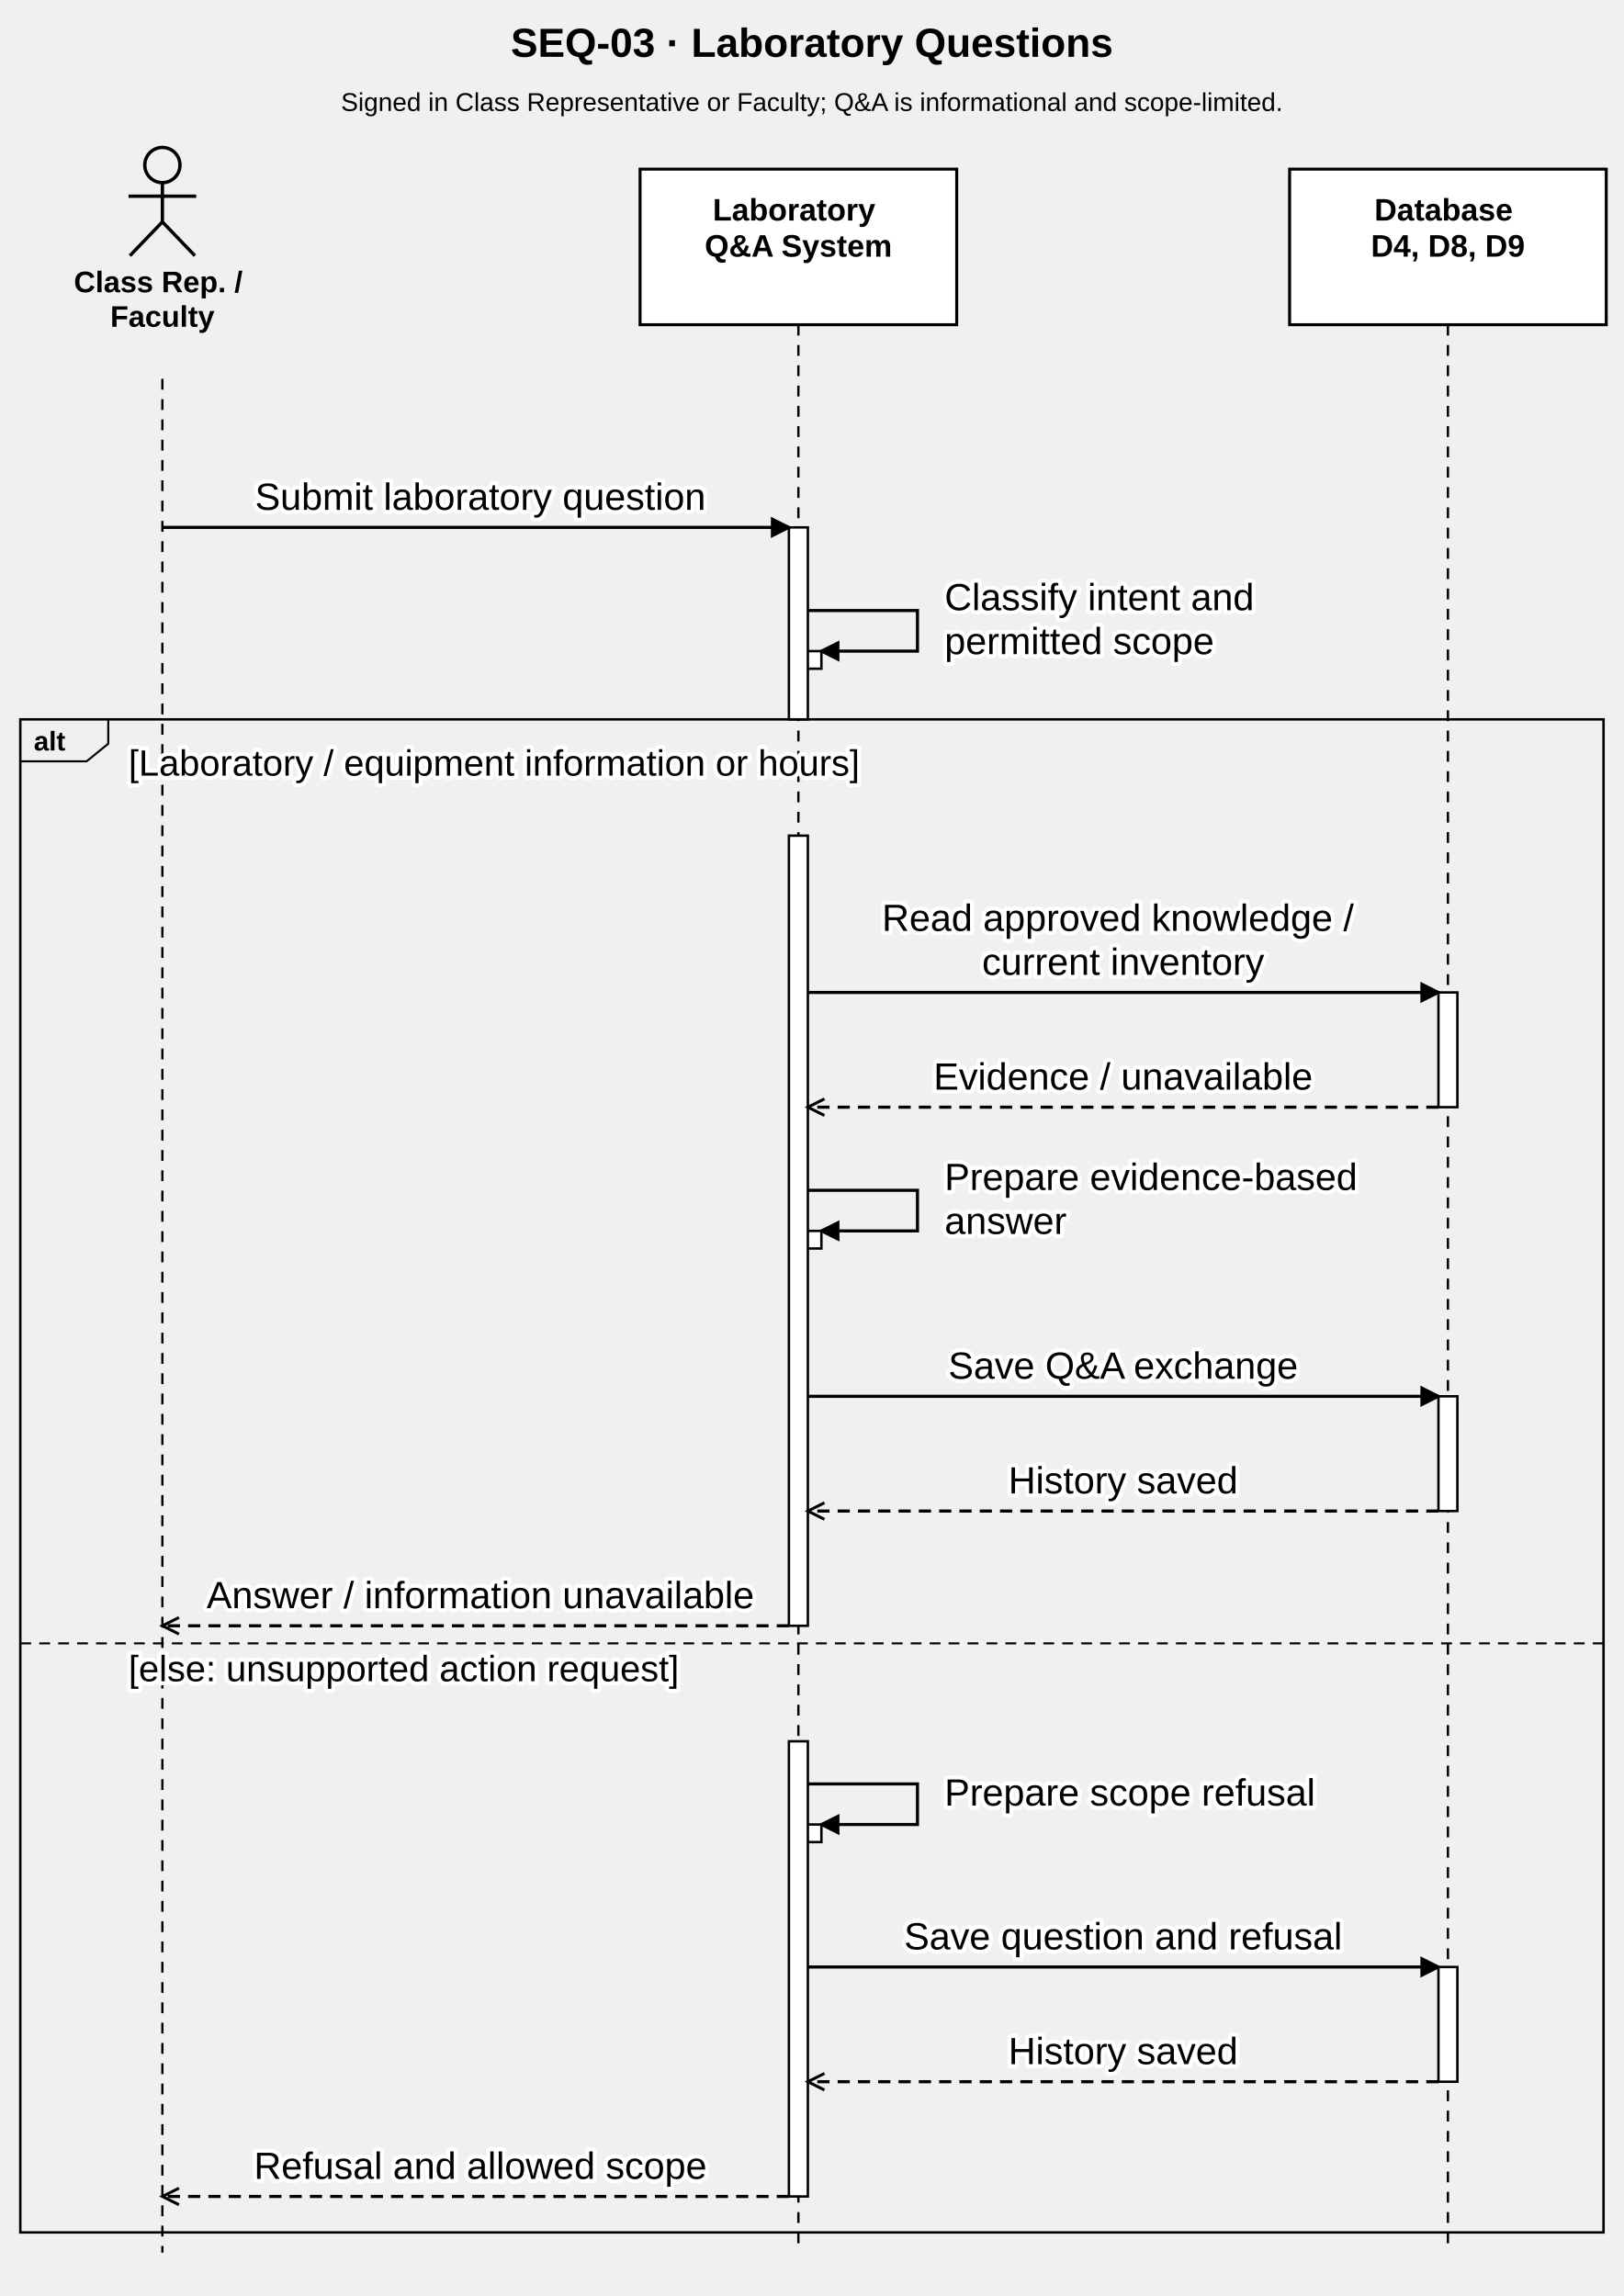
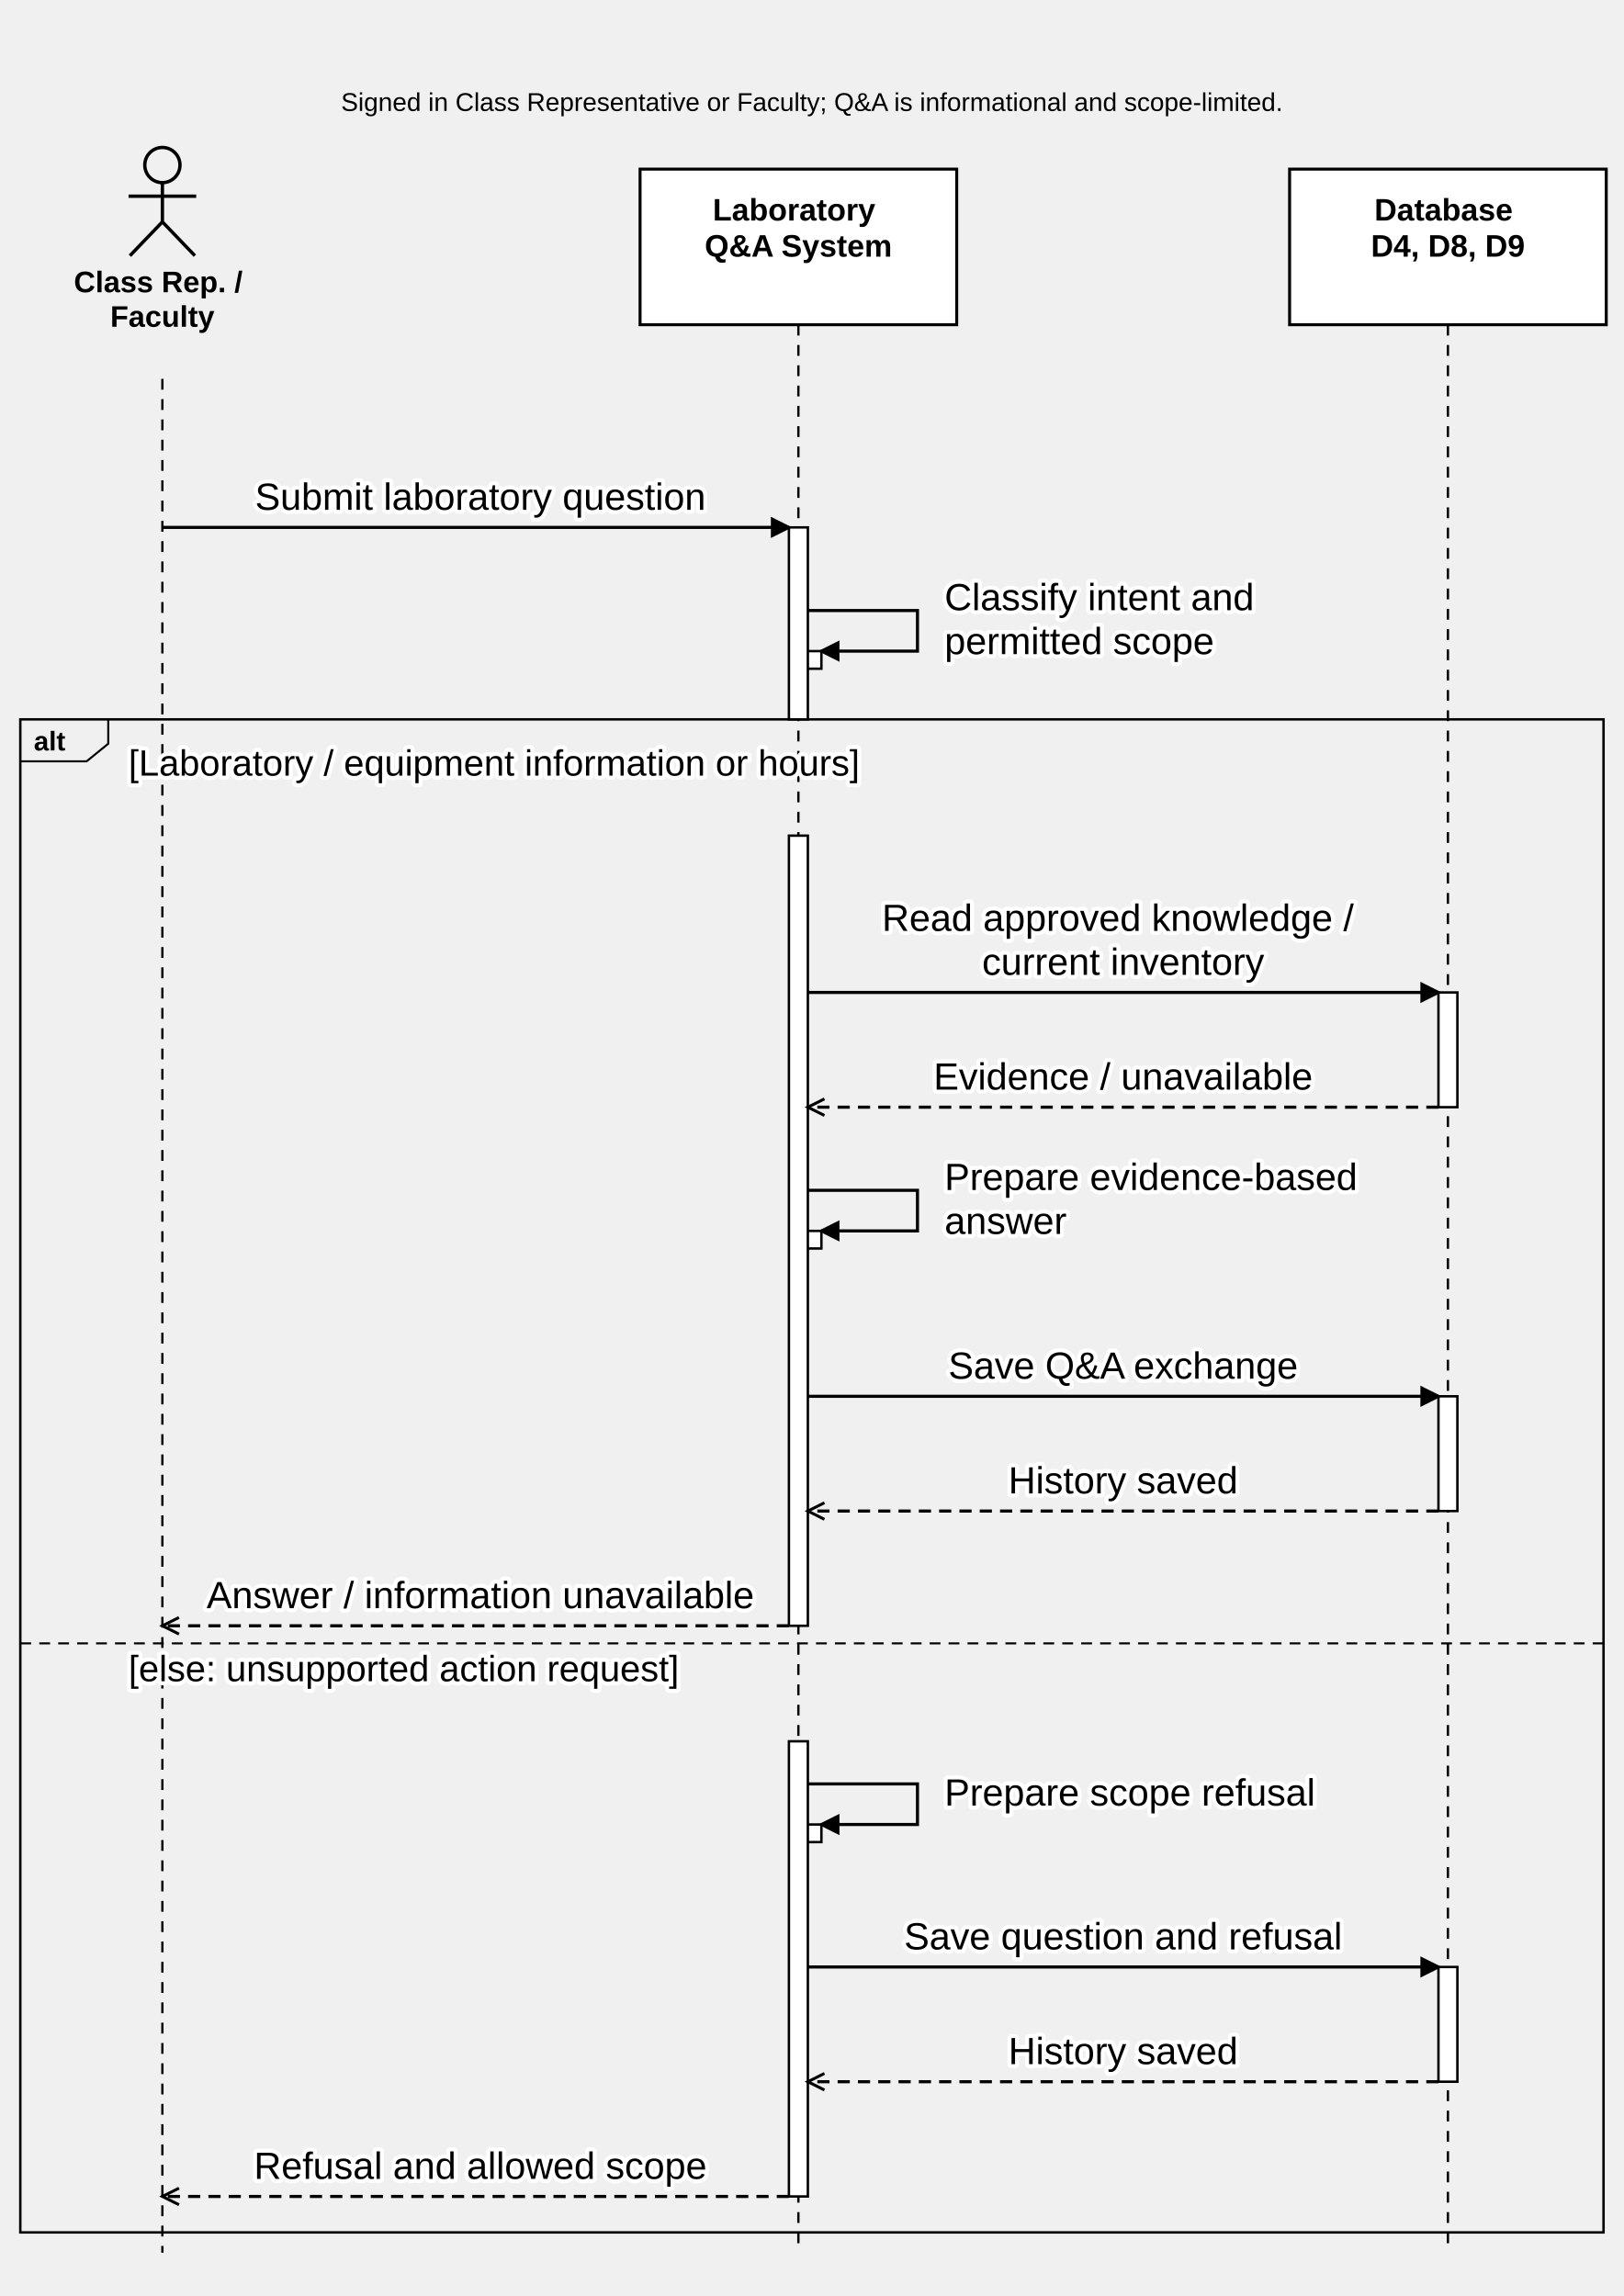
<svg xmlns="http://www.w3.org/2000/svg" viewBox="0 0 1200 1697" role="img" aria-label="Laboratory Questions — Sequence Diagram" data-sequence="p3" class="sequence-ink" width="2400" height="3394" style="fill: rgb(0, 0, 0); stroke: none; stroke-width: 1px; stroke-dasharray: none; stroke-linecap: butt; stroke-linejoin: miter; font-family: Arial, Helvetica, sans-serif; font-size: 16px; font-weight: 400; font-style: normal; text-anchor: start; opacity: 1;">
  <defs style="fill: rgb(0, 0, 0); stroke: none; stroke-width: 1px; stroke-dasharray: none; stroke-linecap: butt; stroke-linejoin: miter; font-family: Arial, Helvetica, sans-serif; font-size: 16px; font-weight: 400; font-style: normal; text-anchor: start; opacity: 1;">
    <style style="fill: rgb(0, 0, 0); stroke: none; stroke-width: 1px; stroke-dasharray: none; stroke-linecap: butt; stroke-linejoin: miter; font-family: Arial, Helvetica, sans-serif; font-size: 16px; font-weight: 400; font-style: normal; text-anchor: start; opacity: 1;">.sequence-ink text{font-family:Arial,Helvetica,sans-serif;fill:#000}.sequence-message{fill:none;stroke:#000;stroke-width:2.3}.sequence-reply{stroke-dasharray:9 6}</style>
    <marker id="sequence-p3-filled" viewBox="0 0 12 12" refX="10" refY="6" markerWidth="8" markerHeight="8" orient="auto" style="fill: rgb(0, 0, 0); stroke: none; stroke-width: 1px; stroke-dasharray: none; stroke-linecap: butt; stroke-linejoin: miter; font-family: Arial, Helvetica, sans-serif; font-size: 16px; font-weight: 400; font-style: normal; text-anchor: start; opacity: 1;">
      <path d="M2 2 L10 6 L2 10 Z" fill="#000" stroke="#000" stroke-width="1.4" style="fill: rgb(0, 0, 0); stroke: rgb(0, 0, 0); stroke-width: 1.4px; stroke-dasharray: none; stroke-linecap: butt; stroke-linejoin: miter; font-family: Arial, Helvetica, sans-serif; font-size: 16px; font-weight: 400; font-style: normal; text-anchor: start; opacity: 1;" />
    </marker>
    <marker id="sequence-p3-open" viewBox="0 0 12 12" refX="10" refY="6" markerWidth="8" markerHeight="8" orient="auto" style="fill: rgb(0, 0, 0); stroke: none; stroke-width: 1px; stroke-dasharray: none; stroke-linecap: butt; stroke-linejoin: miter; font-family: Arial, Helvetica, sans-serif; font-size: 16px; font-weight: 400; font-style: normal; text-anchor: start; opacity: 1;">
      <path d="M2 2 L10 6 L2 10" fill="none" stroke="#000" stroke-width="1.4" style="fill: none; stroke: rgb(0, 0, 0); stroke-width: 1.4px; stroke-dasharray: none; stroke-linecap: butt; stroke-linejoin: miter; font-family: Arial, Helvetica, sans-serif; font-size: 16px; font-weight: 400; font-style: normal; text-anchor: start; opacity: 1;" />
    </marker>
  </defs>
  <g style="fill: rgb(0, 0, 0); stroke: none; stroke-width: 1px; stroke-dasharray: none; stroke-linecap: butt; stroke-linejoin: miter; font-family: Arial, Helvetica, sans-serif; font-size: 16px; font-weight: 400; font-style: normal; text-anchor: start; opacity: 1;">
    <rect x="15" y="531.693" width="1170" height="1118.307" fill="none" stroke="#000" stroke-width="1.8" data-fragment="alt" style="fill: none; stroke: rgb(0, 0, 0); stroke-width: 1.8px; stroke-dasharray: none; stroke-linecap: butt; stroke-linejoin: miter; font-family: Arial, Helvetica, sans-serif; font-size: 16px; font-weight: 400; font-style: normal; text-anchor: start; opacity: 1;" />
    <path d="M15 562.693 H64 L80 549.693 V531.693" fill="none" stroke="#000" stroke-width="1.5" style="fill: none; stroke: rgb(0, 0, 0); stroke-width: 1.5px; stroke-dasharray: none; stroke-linecap: butt; stroke-linejoin: miter; font-family: Arial, Helvetica, sans-serif; font-size: 16px; font-weight: 400; font-style: normal; text-anchor: start; opacity: 1;" />
    <line x1="15" y1="1214.632" x2="1185" y2="1214.632" stroke="#000" stroke-width="1.5" stroke-dasharray="8 6" style="fill: rgb(0, 0, 0); stroke: rgb(0, 0, 0); stroke-width: 1.5px; stroke-dasharray: 8px, 6px; stroke-linecap: butt; stroke-linejoin: miter; font-family: Arial, Helvetica, sans-serif; font-size: 16px; font-weight: 400; font-style: normal; text-anchor: start; opacity: 1;" />
  </g>
  <g style="fill: rgb(0, 0, 0); stroke: none; stroke-width: 1px; stroke-dasharray: none; stroke-linecap: butt; stroke-linejoin: miter; font-family: Arial, Helvetica, sans-serif; font-size: 16px; font-weight: 400; font-style: normal; text-anchor: start; opacity: 1;">
    <g data-sequence-participant="actor" data-participant-kind="actor" style="fill: rgb(0, 0, 0); stroke: none; stroke-width: 1px; stroke-dasharray: none; stroke-linecap: butt; stroke-linejoin: miter; font-family: Arial, Helvetica, sans-serif; font-size: 16px; font-weight: 400; font-style: normal; text-anchor: start; opacity: 1;">
      <circle cx="120" cy="122" r="13" fill="none" stroke="#000" stroke-width="2.5" style="fill: none; stroke: rgb(0, 0, 0); stroke-width: 2.5px; stroke-dasharray: none; stroke-linecap: butt; stroke-linejoin: miter; font-family: Arial, Helvetica, sans-serif; font-size: 16px; font-weight: 400; font-style: normal; text-anchor: start; opacity: 1;" />
      <path d="M120 135 V164 M95 145 H145 M120 164 L96 189 M120 164 L144 189" fill="none" stroke="#000" stroke-width="2.5" style="fill: none; stroke: rgb(0, 0, 0); stroke-width: 2.5px; stroke-dasharray: none; stroke-linecap: butt; stroke-linejoin: miter; font-family: Arial, Helvetica, sans-serif; font-size: 16px; font-weight: 400; font-style: normal; text-anchor: start; opacity: 1;" />
      <text text-anchor="middle" font-size="22" font-weight="700" style="fill: rgb(0, 0, 0); stroke: none; stroke-width: 1px; stroke-dasharray: none; stroke-linecap: butt; stroke-linejoin: miter; font-family: Arial, Helvetica, sans-serif; font-size: 22px; font-weight: 700; font-style: normal; text-anchor: middle; opacity: 1;">
        <tspan x="120" y="216" style="fill: rgb(0, 0, 0); stroke: none; stroke-width: 1px; stroke-dasharray: none; stroke-linecap: butt; stroke-linejoin: miter; font-family: Arial, Helvetica, sans-serif; font-size: 22px; font-weight: 700; font-style: normal; text-anchor: middle; opacity: 1;">Class Rep. /</tspan>
        <tspan x="120" y="241.52" style="fill: rgb(0, 0, 0); stroke: none; stroke-width: 1px; stroke-dasharray: none; stroke-linecap: butt; stroke-linejoin: miter; font-family: Arial, Helvetica, sans-serif; font-size: 22px; font-weight: 700; font-style: normal; text-anchor: middle; opacity: 1;">Faculty</tspan>
      </text>
      <line x1="120" y1="280" x2="120" y2="1665" stroke="#000" stroke-width="1.7" stroke-dasharray="8 7" data-lifeline="actor" style="fill: rgb(0, 0, 0); stroke: rgb(0, 0, 0); stroke-width: 1.7px; stroke-dasharray: 8px, 7px; stroke-linecap: butt; stroke-linejoin: miter; font-family: Arial, Helvetica, sans-serif; font-size: 16px; font-weight: 400; font-style: normal; text-anchor: start; opacity: 1;" />
    </g>
    <g data-sequence-participant="system" data-participant-kind="system" style="fill: rgb(0, 0, 0); stroke: none; stroke-width: 1px; stroke-dasharray: none; stroke-linecap: butt; stroke-linejoin: miter; font-family: Arial, Helvetica, sans-serif; font-size: 16px; font-weight: 400; font-style: normal; text-anchor: start; opacity: 1;">
      <rect x="473" y="125" width="234" height="115" fill="#fff" stroke="#000" stroke-width="2.2" style="fill: rgb(255, 255, 255); stroke: rgb(0, 0, 0); stroke-width: 2.2px; stroke-dasharray: none; stroke-linecap: butt; stroke-linejoin: miter; font-family: Arial, Helvetica, sans-serif; font-size: 16px; font-weight: 400; font-style: normal; text-anchor: start; opacity: 1;" />
      <text text-anchor="middle" font-size="23" font-weight="700" style="fill: rgb(0, 0, 0); stroke: none; stroke-width: 1px; stroke-dasharray: none; stroke-linecap: butt; stroke-linejoin: miter; font-family: Arial, Helvetica, sans-serif; font-size: 23px; font-weight: 700; font-style: normal; text-anchor: middle; opacity: 1;">
        <tspan x="590" y="163" style="fill: rgb(0, 0, 0); stroke: none; stroke-width: 1px; stroke-dasharray: none; stroke-linecap: butt; stroke-linejoin: miter; font-family: Arial, Helvetica, sans-serif; font-size: 23px; font-weight: 700; font-style: normal; text-anchor: middle; opacity: 1;">Laboratory</tspan>
        <tspan x="590" y="189.68" style="fill: rgb(0, 0, 0); stroke: none; stroke-width: 1px; stroke-dasharray: none; stroke-linecap: butt; stroke-linejoin: miter; font-family: Arial, Helvetica, sans-serif; font-size: 23px; font-weight: 700; font-style: normal; text-anchor: middle; opacity: 1;">Q&amp;A System</tspan>
      </text>
      <line x1="590" y1="240" x2="590" y2="1665" stroke="#000" stroke-width="1.7" stroke-dasharray="8 7" data-lifeline="system" style="fill: rgb(0, 0, 0); stroke: rgb(0, 0, 0); stroke-width: 1.7px; stroke-dasharray: 8px, 7px; stroke-linecap: butt; stroke-linejoin: miter; font-family: Arial, Helvetica, sans-serif; font-size: 16px; font-weight: 400; font-style: normal; text-anchor: start; opacity: 1;" />
    </g>
    <g data-sequence-participant="db" data-participant-kind="database" style="fill: rgb(0, 0, 0); stroke: none; stroke-width: 1px; stroke-dasharray: none; stroke-linecap: butt; stroke-linejoin: miter; font-family: Arial, Helvetica, sans-serif; font-size: 16px; font-weight: 400; font-style: normal; text-anchor: start; opacity: 1;">
      <rect x="953" y="125" width="234" height="115" fill="#fff" stroke="#000" stroke-width="2.2" style="fill: rgb(255, 255, 255); stroke: rgb(0, 0, 0); stroke-width: 2.2px; stroke-dasharray: none; stroke-linecap: butt; stroke-linejoin: miter; font-family: Arial, Helvetica, sans-serif; font-size: 16px; font-weight: 400; font-style: normal; text-anchor: start; opacity: 1;" />
      <text text-anchor="middle" font-size="23" font-weight="700" style="fill: rgb(0, 0, 0); stroke: none; stroke-width: 1px; stroke-dasharray: none; stroke-linecap: butt; stroke-linejoin: miter; font-family: Arial, Helvetica, sans-serif; font-size: 23px; font-weight: 700; font-style: normal; text-anchor: middle; opacity: 1;">
        <tspan x="1070" y="163" style="fill: rgb(0, 0, 0); stroke: none; stroke-width: 1px; stroke-dasharray: none; stroke-linecap: butt; stroke-linejoin: miter; font-family: Arial, Helvetica, sans-serif; font-size: 23px; font-weight: 700; font-style: normal; text-anchor: middle; opacity: 1;">Database</tspan>
        <tspan x="1070" y="189.68" style="fill: rgb(0, 0, 0); stroke: none; stroke-width: 1px; stroke-dasharray: none; stroke-linecap: butt; stroke-linejoin: miter; font-family: Arial, Helvetica, sans-serif; font-size: 23px; font-weight: 700; font-style: normal; text-anchor: middle; opacity: 1;">D4, D8, D9</tspan>
      </text>
      <line x1="1070" y1="240" x2="1070" y2="1665" stroke="#000" stroke-width="1.7" stroke-dasharray="8 7" data-lifeline="db" style="fill: rgb(0, 0, 0); stroke: rgb(0, 0, 0); stroke-width: 1.7px; stroke-dasharray: 8px, 7px; stroke-linecap: butt; stroke-linejoin: miter; font-family: Arial, Helvetica, sans-serif; font-size: 16px; font-weight: 400; font-style: normal; text-anchor: start; opacity: 1;" />
    </g>
  </g>
  <g style="fill: rgb(0, 0, 0); stroke: none; stroke-width: 1px; stroke-dasharray: none; stroke-linecap: butt; stroke-linejoin: miter; font-family: Arial, Helvetica, sans-serif; font-size: 16px; font-weight: 400; font-style: normal; text-anchor: start; opacity: 1;">
    <rect x="593" y="481.249" width="14" height="13" fill="#fff" stroke="#000" stroke-width="1.8" data-activation="system" style="fill: rgb(255, 255, 255); stroke: rgb(0, 0, 0); stroke-width: 1.8px; stroke-dasharray: none; stroke-linecap: butt; stroke-linejoin: miter; font-family: Arial, Helvetica, sans-serif; font-size: 16px; font-weight: 400; font-style: normal; text-anchor: start; opacity: 1;" />
    <rect x="583" y="389.804" width="14" height="141.889" fill="#fff" stroke="#000" stroke-width="1.8" data-activation="system" style="fill: rgb(255, 255, 255); stroke: rgb(0, 0, 0); stroke-width: 1.8px; stroke-dasharray: none; stroke-linecap: butt; stroke-linejoin: miter; font-family: Arial, Helvetica, sans-serif; font-size: 16px; font-weight: 400; font-style: normal; text-anchor: start; opacity: 1;" />
    <rect x="1063" y="733.527" width="14" height="84.804" fill="#fff" stroke="#000" stroke-width="1.8" data-activation="db" style="fill: rgb(255, 255, 255); stroke: rgb(0, 0, 0); stroke-width: 1.8px; stroke-dasharray: none; stroke-linecap: butt; stroke-linejoin: miter; font-family: Arial, Helvetica, sans-serif; font-size: 16px; font-weight: 400; font-style: normal; text-anchor: start; opacity: 1;" />
    <rect x="593" y="909.775" width="14" height="13" fill="#fff" stroke="#000" stroke-width="1.8" data-activation="system" style="fill: rgb(255, 255, 255); stroke: rgb(0, 0, 0); stroke-width: 1.8px; stroke-dasharray: none; stroke-linecap: butt; stroke-linejoin: miter; font-family: Arial, Helvetica, sans-serif; font-size: 16px; font-weight: 400; font-style: normal; text-anchor: start; opacity: 1;" />
    <rect x="1063" y="1032.024" width="14" height="84.804" fill="#fff" stroke="#000" stroke-width="1.8" data-activation="db" style="fill: rgb(255, 255, 255); stroke: rgb(0, 0, 0); stroke-width: 1.8px; stroke-dasharray: none; stroke-linecap: butt; stroke-linejoin: miter; font-family: Arial, Helvetica, sans-serif; font-size: 16px; font-weight: 400; font-style: normal; text-anchor: start; opacity: 1;" />
    <rect x="583" y="617.638" width="14" height="583.995" fill="#fff" stroke="#000" stroke-width="1.8" data-activation="system" style="fill: rgb(255, 255, 255); stroke: rgb(0, 0, 0); stroke-width: 1.8px; stroke-dasharray: none; stroke-linecap: butt; stroke-linejoin: miter; font-family: Arial, Helvetica, sans-serif; font-size: 16px; font-weight: 400; font-style: normal; text-anchor: start; opacity: 1;" />
    <rect x="593" y="1348.509" width="14" height="13" fill="#fff" stroke="#000" stroke-width="1.8" data-activation="system" style="fill: rgb(255, 255, 255); stroke: rgb(0, 0, 0); stroke-width: 1.8px; stroke-dasharray: none; stroke-linecap: butt; stroke-linejoin: miter; font-family: Arial, Helvetica, sans-serif; font-size: 16px; font-weight: 400; font-style: normal; text-anchor: start; opacity: 1;" />
    <rect x="1063" y="1453.819" width="14" height="84.804" fill="#fff" stroke="#000" stroke-width="1.8" data-activation="db" style="fill: rgb(255, 255, 255); stroke: rgb(0, 0, 0); stroke-width: 1.8px; stroke-dasharray: none; stroke-linecap: butt; stroke-linejoin: miter; font-family: Arial, Helvetica, sans-serif; font-size: 16px; font-weight: 400; font-style: normal; text-anchor: start; opacity: 1;" />
    <rect x="583" y="1287.004" width="14" height="336.423" fill="#fff" stroke="#000" stroke-width="1.8" data-activation="system" style="fill: rgb(255, 255, 255); stroke: rgb(0, 0, 0); stroke-width: 1.8px; stroke-dasharray: none; stroke-linecap: butt; stroke-linejoin: miter; font-family: Arial, Helvetica, sans-serif; font-size: 16px; font-weight: 400; font-style: normal; text-anchor: start; opacity: 1;" />
  </g>
  <g style="fill: rgb(0, 0, 0); stroke: none; stroke-width: 1px; stroke-dasharray: none; stroke-linecap: butt; stroke-linejoin: miter; font-family: Arial, Helvetica, sans-serif; font-size: 16px; font-weight: 400; font-style: normal; text-anchor: start; opacity: 1;">
    <path d="M120 389.804 L583 389.804" class="sequence-message" marker-end="url(#sequence-p3-filled)" data-message-kind="call" data-message-from="actor" data-message-to="system" style="fill: none; stroke: rgb(0, 0, 0); stroke-width: 2.3px; stroke-dasharray: none; stroke-linecap: butt; stroke-linejoin: miter; font-family: Arial, Helvetica, sans-serif; font-size: 16px; font-weight: 400; font-style: normal; text-anchor: start; opacity: 1;" />
    <path d="M597 451.249 L678 451.249 L678 481.249 L607 481.249" class="sequence-message" marker-end="url(#sequence-p3-filled)" data-message-kind="self" data-message-from="system" data-message-to="system" style="fill: none; stroke: rgb(0, 0, 0); stroke-width: 2.3px; stroke-dasharray: none; stroke-linecap: butt; stroke-linejoin: miter; font-family: Arial, Helvetica, sans-serif; font-size: 16px; font-weight: 400; font-style: normal; text-anchor: start; opacity: 1;" />
    <path d="M597 733.527 L1063 733.527" class="sequence-message" marker-end="url(#sequence-p3-filled)" data-message-kind="call" data-message-from="system" data-message-to="db" style="fill: none; stroke: rgb(0, 0, 0); stroke-width: 2.3px; stroke-dasharray: none; stroke-linecap: butt; stroke-linejoin: miter; font-family: Arial, Helvetica, sans-serif; font-size: 16px; font-weight: 400; font-style: normal; text-anchor: start; opacity: 1;" />
    <path d="M1063 818.331 L597 818.331" class="sequence-message sequence-reply" marker-end="url(#sequence-p3-open)" data-message-kind="reply" data-message-from="db" data-message-to="system" style="fill: none; stroke: rgb(0, 0, 0); stroke-width: 2.3px; stroke-dasharray: 9px, 6px; stroke-linecap: butt; stroke-linejoin: miter; font-family: Arial, Helvetica, sans-serif; font-size: 16px; font-weight: 400; font-style: normal; text-anchor: start; opacity: 1;" />
    <path d="M597 879.775 L678 879.775 L678 909.775 L607 909.775" class="sequence-message" marker-end="url(#sequence-p3-filled)" data-message-kind="self" data-message-from="system" data-message-to="system" style="fill: none; stroke: rgb(0, 0, 0); stroke-width: 2.3px; stroke-dasharray: none; stroke-linecap: butt; stroke-linejoin: miter; font-family: Arial, Helvetica, sans-serif; font-size: 16px; font-weight: 400; font-style: normal; text-anchor: start; opacity: 1;" />
    <path d="M597 1032.024 L1063 1032.024" class="sequence-message" marker-end="url(#sequence-p3-filled)" data-message-kind="call" data-message-from="system" data-message-to="db" style="fill: none; stroke: rgb(0, 0, 0); stroke-width: 2.3px; stroke-dasharray: none; stroke-linecap: butt; stroke-linejoin: miter; font-family: Arial, Helvetica, sans-serif; font-size: 16px; font-weight: 400; font-style: normal; text-anchor: start; opacity: 1;" />
    <path d="M1063 1116.828 L597 1116.828" class="sequence-message sequence-reply" marker-end="url(#sequence-p3-open)" data-message-kind="reply" data-message-from="db" data-message-to="system" style="fill: none; stroke: rgb(0, 0, 0); stroke-width: 2.3px; stroke-dasharray: 9px, 6px; stroke-linecap: butt; stroke-linejoin: miter; font-family: Arial, Helvetica, sans-serif; font-size: 16px; font-weight: 400; font-style: normal; text-anchor: start; opacity: 1;" />
    <path d="M583 1201.632 L120 1201.632" class="sequence-message sequence-reply" marker-end="url(#sequence-p3-open)" data-message-kind="reply" data-message-from="system" data-message-to="actor" style="fill: none; stroke: rgb(0, 0, 0); stroke-width: 2.3px; stroke-dasharray: 9px, 6px; stroke-linecap: butt; stroke-linejoin: miter; font-family: Arial, Helvetica, sans-serif; font-size: 16px; font-weight: 400; font-style: normal; text-anchor: start; opacity: 1;" />
    <path d="M597 1318.509 L678 1318.509 L678 1348.509 L607 1348.509" class="sequence-message" marker-end="url(#sequence-p3-filled)" data-message-kind="self" data-message-from="system" data-message-to="system" style="fill: none; stroke: rgb(0, 0, 0); stroke-width: 2.3px; stroke-dasharray: none; stroke-linecap: butt; stroke-linejoin: miter; font-family: Arial, Helvetica, sans-serif; font-size: 16px; font-weight: 400; font-style: normal; text-anchor: start; opacity: 1;" />
    <path d="M597 1453.819 L1063 1453.819" class="sequence-message" marker-end="url(#sequence-p3-filled)" data-message-kind="call" data-message-from="system" data-message-to="db" style="fill: none; stroke: rgb(0, 0, 0); stroke-width: 2.3px; stroke-dasharray: none; stroke-linecap: butt; stroke-linejoin: miter; font-family: Arial, Helvetica, sans-serif; font-size: 16px; font-weight: 400; font-style: normal; text-anchor: start; opacity: 1;" />
    <path d="M1063 1538.623 L597 1538.623" class="sequence-message sequence-reply" marker-end="url(#sequence-p3-open)" data-message-kind="reply" data-message-from="db" data-message-to="system" style="fill: none; stroke: rgb(0, 0, 0); stroke-width: 2.3px; stroke-dasharray: 9px, 6px; stroke-linecap: butt; stroke-linejoin: miter; font-family: Arial, Helvetica, sans-serif; font-size: 16px; font-weight: 400; font-style: normal; text-anchor: start; opacity: 1;" />
    <path d="M583 1623.427 L120 1623.427" class="sequence-message sequence-reply" marker-end="url(#sequence-p3-open)" data-message-kind="reply" data-message-from="system" data-message-to="actor" style="fill: none; stroke: rgb(0, 0, 0); stroke-width: 2.3px; stroke-dasharray: 9px, 6px; stroke-linecap: butt; stroke-linejoin: miter; font-family: Arial, Helvetica, sans-serif; font-size: 16px; font-weight: 400; font-style: normal; text-anchor: start; opacity: 1;" />
  </g>
  <g style="fill: rgb(0, 0, 0); stroke: none; stroke-width: 1px; stroke-dasharray: none; stroke-linecap: butt; stroke-linejoin: miter; font-family: Arial, Helvetica, sans-serif; font-size: 16px; font-weight: 400; font-style: normal; text-anchor: start; opacity: 1;">
-     <text text-anchor="middle" font-size="30" font-weight="700" style="fill: rgb(0, 0, 0); stroke: none; stroke-width: 1px; stroke-dasharray: none; stroke-linecap: butt; stroke-linejoin: miter; font-family: Arial, Helvetica, sans-serif; font-size: 30px; font-weight: 700; font-style: normal; text-anchor: middle; opacity: 1;">
-       <tspan x="600" y="42" style="fill: rgb(0, 0, 0); stroke: none; stroke-width: 1px; stroke-dasharray: none; stroke-linecap: butt; stroke-linejoin: miter; font-family: Arial, Helvetica, sans-serif; font-size: 30px; font-weight: 700; font-style: normal; text-anchor: middle; opacity: 1;">SEQ-03 · Laboratory Questions</tspan>
-     </text>
    <text text-anchor="middle" font-size="19" font-weight="400" style="fill: rgb(0, 0, 0); stroke: none; stroke-width: 1px; stroke-dasharray: none; stroke-linecap: butt; stroke-linejoin: miter; font-family: Arial, Helvetica, sans-serif; font-size: 19px; font-weight: 400; font-style: normal; text-anchor: middle; opacity: 1;">
      <tspan x="600" y="82" style="fill: rgb(0, 0, 0); stroke: none; stroke-width: 1px; stroke-dasharray: none; stroke-linecap: butt; stroke-linejoin: miter; font-family: Arial, Helvetica, sans-serif; font-size: 19px; font-weight: 400; font-style: normal; text-anchor: middle; opacity: 1;">Signed in Class Representative or Faculty; Q&amp;A is informational and scope-limited.</tspan>
    </text>
    <text text-anchor="middle" font-size="28" font-weight="400" stroke="#fff" stroke-width="6" paint-order="stroke" stroke-linejoin="round" style="fill: rgb(0, 0, 0); stroke: rgb(255, 255, 255); stroke-width: 6px; stroke-dasharray: none; stroke-linecap: butt; stroke-linejoin: round; font-family: Arial, Helvetica, sans-serif; font-size: 28px; font-weight: 400; font-style: normal; text-anchor: middle; opacity: 1;">
      <tspan x="355" y="376.804" style="fill: rgb(0, 0, 0); stroke: rgb(255, 255, 255); stroke-width: 6px; stroke-dasharray: none; stroke-linecap: butt; stroke-linejoin: round; font-family: Arial, Helvetica, sans-serif; font-size: 28px; font-weight: 400; font-style: normal; text-anchor: middle; opacity: 1;">Submit laboratory question</tspan>
    </text>
    <text text-anchor="start" font-size="28" font-weight="400" stroke="#fff" stroke-width="6" paint-order="stroke" stroke-linejoin="round" style="fill: rgb(0, 0, 0); stroke: rgb(255, 255, 255); stroke-width: 6px; stroke-dasharray: none; stroke-linecap: butt; stroke-linejoin: round; font-family: Arial, Helvetica, sans-serif; font-size: 28px; font-weight: 400; font-style: normal; text-anchor: start; opacity: 1;">
      <tspan x="698" y="451.009" style="fill: rgb(0, 0, 0); stroke: rgb(255, 255, 255); stroke-width: 6px; stroke-dasharray: none; stroke-linecap: butt; stroke-linejoin: round; font-family: Arial, Helvetica, sans-serif; font-size: 28px; font-weight: 400; font-style: normal; text-anchor: start; opacity: 1;">Classify intent and</tspan>
      <tspan x="698" y="483.489" style="fill: rgb(0, 0, 0); stroke: rgb(255, 255, 255); stroke-width: 6px; stroke-dasharray: none; stroke-linecap: butt; stroke-linejoin: round; font-family: Arial, Helvetica, sans-serif; font-size: 28px; font-weight: 400; font-style: normal; text-anchor: start; opacity: 1;">permitted scope</tspan>
    </text>
    <text text-anchor="start" font-size="20" font-weight="700" style="fill: rgb(0, 0, 0); stroke: none; stroke-width: 1px; stroke-dasharray: none; stroke-linecap: butt; stroke-linejoin: miter; font-family: Arial, Helvetica, sans-serif; font-size: 20px; font-weight: 700; font-style: normal; text-anchor: start; opacity: 1;">
      <tspan x="25" y="554.693" style="fill: rgb(0, 0, 0); stroke: none; stroke-width: 1px; stroke-dasharray: none; stroke-linecap: butt; stroke-linejoin: miter; font-family: Arial, Helvetica, sans-serif; font-size: 20px; font-weight: 700; font-style: normal; text-anchor: start; opacity: 1;">alt</tspan>
    </text>
    <text text-anchor="start" font-size="27" font-weight="400" stroke="#fff" stroke-width="6" paint-order="stroke" stroke-linejoin="round" style="fill: rgb(0, 0, 0); stroke: rgb(255, 255, 255); stroke-width: 6px; stroke-dasharray: none; stroke-linecap: butt; stroke-linejoin: round; font-family: Arial, Helvetica, sans-serif; font-size: 27px; font-weight: 400; font-style: normal; text-anchor: start; opacity: 1;">
      <tspan x="95" y="573.266" style="fill: rgb(0, 0, 0); stroke: rgb(255, 255, 255); stroke-width: 6px; stroke-dasharray: none; stroke-linecap: butt; stroke-linejoin: round; font-family: Arial, Helvetica, sans-serif; font-size: 27px; font-weight: 400; font-style: normal; text-anchor: start; opacity: 1;">[Laboratory / equipment information or hours]</tspan>
    </text>
    <text text-anchor="middle" font-size="28" font-weight="400" stroke="#fff" stroke-width="6" paint-order="stroke" stroke-linejoin="round" style="fill: rgb(0, 0, 0); stroke: rgb(255, 255, 255); stroke-width: 6px; stroke-dasharray: none; stroke-linecap: butt; stroke-linejoin: round; font-family: Arial, Helvetica, sans-serif; font-size: 28px; font-weight: 400; font-style: normal; text-anchor: middle; opacity: 1;">
      <tspan x="830" y="688.047" style="fill: rgb(0, 0, 0); stroke: rgb(255, 255, 255); stroke-width: 6px; stroke-dasharray: none; stroke-linecap: butt; stroke-linejoin: round; font-family: Arial, Helvetica, sans-serif; font-size: 28px; font-weight: 400; font-style: normal; text-anchor: middle; opacity: 1;">Read approved knowledge /</tspan>
      <tspan x="830" y="720.527" style="fill: rgb(0, 0, 0); stroke: rgb(255, 255, 255); stroke-width: 6px; stroke-dasharray: none; stroke-linecap: butt; stroke-linejoin: round; font-family: Arial, Helvetica, sans-serif; font-size: 28px; font-weight: 400; font-style: normal; text-anchor: middle; opacity: 1;">current inventory</tspan>
    </text>
    <text text-anchor="middle" font-size="28" font-weight="400" stroke="#fff" stroke-width="6" paint-order="stroke" stroke-linejoin="round" style="fill: rgb(0, 0, 0); stroke: rgb(255, 255, 255); stroke-width: 6px; stroke-dasharray: none; stroke-linecap: butt; stroke-linejoin: round; font-family: Arial, Helvetica, sans-serif; font-size: 28px; font-weight: 400; font-style: normal; text-anchor: middle; opacity: 1;">
      <tspan x="830" y="805.331" style="fill: rgb(0, 0, 0); stroke: rgb(255, 255, 255); stroke-width: 6px; stroke-dasharray: none; stroke-linecap: butt; stroke-linejoin: round; font-family: Arial, Helvetica, sans-serif; font-size: 28px; font-weight: 400; font-style: normal; text-anchor: middle; opacity: 1;">Evidence / unavailable</tspan>
    </text>
    <text text-anchor="start" font-size="28" font-weight="400" stroke="#fff" stroke-width="6" paint-order="stroke" stroke-linejoin="round" style="fill: rgb(0, 0, 0); stroke: rgb(255, 255, 255); stroke-width: 6px; stroke-dasharray: none; stroke-linecap: butt; stroke-linejoin: round; font-family: Arial, Helvetica, sans-serif; font-size: 28px; font-weight: 400; font-style: normal; text-anchor: start; opacity: 1;">
      <tspan x="698" y="879.535" style="fill: rgb(0, 0, 0); stroke: rgb(255, 255, 255); stroke-width: 6px; stroke-dasharray: none; stroke-linecap: butt; stroke-linejoin: round; font-family: Arial, Helvetica, sans-serif; font-size: 28px; font-weight: 400; font-style: normal; text-anchor: start; opacity: 1;">Prepare evidence-based</tspan>
      <tspan x="698" y="912.015" style="fill: rgb(0, 0, 0); stroke: rgb(255, 255, 255); stroke-width: 6px; stroke-dasharray: none; stroke-linecap: butt; stroke-linejoin: round; font-family: Arial, Helvetica, sans-serif; font-size: 28px; font-weight: 400; font-style: normal; text-anchor: start; opacity: 1;">answer</tspan>
    </text>
    <text text-anchor="middle" font-size="28" font-weight="400" stroke="#fff" stroke-width="6" paint-order="stroke" stroke-linejoin="round" style="fill: rgb(0, 0, 0); stroke: rgb(255, 255, 255); stroke-width: 6px; stroke-dasharray: none; stroke-linecap: butt; stroke-linejoin: round; font-family: Arial, Helvetica, sans-serif; font-size: 28px; font-weight: 400; font-style: normal; text-anchor: middle; opacity: 1;">
      <tspan x="830" y="1019.024" style="fill: rgb(0, 0, 0); stroke: rgb(255, 255, 255); stroke-width: 6px; stroke-dasharray: none; stroke-linecap: butt; stroke-linejoin: round; font-family: Arial, Helvetica, sans-serif; font-size: 28px; font-weight: 400; font-style: normal; text-anchor: middle; opacity: 1;">Save Q&amp;A exchange</tspan>
    </text>
    <text text-anchor="middle" font-size="28" font-weight="400" stroke="#fff" stroke-width="6" paint-order="stroke" stroke-linejoin="round" style="fill: rgb(0, 0, 0); stroke: rgb(255, 255, 255); stroke-width: 6px; stroke-dasharray: none; stroke-linecap: butt; stroke-linejoin: round; font-family: Arial, Helvetica, sans-serif; font-size: 28px; font-weight: 400; font-style: normal; text-anchor: middle; opacity: 1;">
      <tspan x="830" y="1103.828" style="fill: rgb(0, 0, 0); stroke: rgb(255, 255, 255); stroke-width: 6px; stroke-dasharray: none; stroke-linecap: butt; stroke-linejoin: round; font-family: Arial, Helvetica, sans-serif; font-size: 28px; font-weight: 400; font-style: normal; text-anchor: middle; opacity: 1;">History saved</tspan>
    </text>
    <text text-anchor="middle" font-size="28" font-weight="400" stroke="#fff" stroke-width="6" paint-order="stroke" stroke-linejoin="round" style="fill: rgb(0, 0, 0); stroke: rgb(255, 255, 255); stroke-width: 6px; stroke-dasharray: none; stroke-linecap: butt; stroke-linejoin: round; font-family: Arial, Helvetica, sans-serif; font-size: 28px; font-weight: 400; font-style: normal; text-anchor: middle; opacity: 1;">
      <tspan x="355" y="1188.632" style="fill: rgb(0, 0, 0); stroke: rgb(255, 255, 255); stroke-width: 6px; stroke-dasharray: none; stroke-linecap: butt; stroke-linejoin: round; font-family: Arial, Helvetica, sans-serif; font-size: 28px; font-weight: 400; font-style: normal; text-anchor: middle; opacity: 1;">Answer / information unavailable</tspan>
    </text>
    <text text-anchor="start" font-size="27" font-weight="400" stroke="#fff" stroke-width="6" paint-order="stroke" stroke-linejoin="round" style="fill: rgb(0, 0, 0); stroke: rgb(255, 255, 255); stroke-width: 6px; stroke-dasharray: none; stroke-linecap: butt; stroke-linejoin: round; font-family: Arial, Helvetica, sans-serif; font-size: 27px; font-weight: 400; font-style: normal; text-anchor: start; opacity: 1;">
      <tspan x="95" y="1242.632" style="fill: rgb(0, 0, 0); stroke: rgb(255, 255, 255); stroke-width: 6px; stroke-dasharray: none; stroke-linecap: butt; stroke-linejoin: round; font-family: Arial, Helvetica, sans-serif; font-size: 27px; font-weight: 400; font-style: normal; text-anchor: start; opacity: 1;">[else: unsupported action request]</tspan>
    </text>
    <text text-anchor="start" font-size="28" font-weight="400" stroke="#fff" stroke-width="6" paint-order="stroke" stroke-linejoin="round" style="fill: rgb(0, 0, 0); stroke: rgb(255, 255, 255); stroke-width: 6px; stroke-dasharray: none; stroke-linecap: butt; stroke-linejoin: round; font-family: Arial, Helvetica, sans-serif; font-size: 28px; font-weight: 400; font-style: normal; text-anchor: start; opacity: 1;">
      <tspan x="698" y="1334.509" style="fill: rgb(0, 0, 0); stroke: rgb(255, 255, 255); stroke-width: 6px; stroke-dasharray: none; stroke-linecap: butt; stroke-linejoin: round; font-family: Arial, Helvetica, sans-serif; font-size: 28px; font-weight: 400; font-style: normal; text-anchor: start; opacity: 1;">Prepare scope refusal</tspan>
    </text>
    <text text-anchor="middle" font-size="28" font-weight="400" stroke="#fff" stroke-width="6" paint-order="stroke" stroke-linejoin="round" style="fill: rgb(0, 0, 0); stroke: rgb(255, 255, 255); stroke-width: 6px; stroke-dasharray: none; stroke-linecap: butt; stroke-linejoin: round; font-family: Arial, Helvetica, sans-serif; font-size: 28px; font-weight: 400; font-style: normal; text-anchor: middle; opacity: 1;">
      <tspan x="830" y="1440.819" style="fill: rgb(0, 0, 0); stroke: rgb(255, 255, 255); stroke-width: 6px; stroke-dasharray: none; stroke-linecap: butt; stroke-linejoin: round; font-family: Arial, Helvetica, sans-serif; font-size: 28px; font-weight: 400; font-style: normal; text-anchor: middle; opacity: 1;">Save question and refusal</tspan>
    </text>
    <text text-anchor="middle" font-size="28" font-weight="400" stroke="#fff" stroke-width="6" paint-order="stroke" stroke-linejoin="round" style="fill: rgb(0, 0, 0); stroke: rgb(255, 255, 255); stroke-width: 6px; stroke-dasharray: none; stroke-linecap: butt; stroke-linejoin: round; font-family: Arial, Helvetica, sans-serif; font-size: 28px; font-weight: 400; font-style: normal; text-anchor: middle; opacity: 1;">
      <tspan x="830" y="1525.623" style="fill: rgb(0, 0, 0); stroke: rgb(255, 255, 255); stroke-width: 6px; stroke-dasharray: none; stroke-linecap: butt; stroke-linejoin: round; font-family: Arial, Helvetica, sans-serif; font-size: 28px; font-weight: 400; font-style: normal; text-anchor: middle; opacity: 1;">History saved</tspan>
    </text>
    <text text-anchor="middle" font-size="28" font-weight="400" stroke="#fff" stroke-width="6" paint-order="stroke" stroke-linejoin="round" style="fill: rgb(0, 0, 0); stroke: rgb(255, 255, 255); stroke-width: 6px; stroke-dasharray: none; stroke-linecap: butt; stroke-linejoin: round; font-family: Arial, Helvetica, sans-serif; font-size: 28px; font-weight: 400; font-style: normal; text-anchor: middle; opacity: 1;">
      <tspan x="355" y="1610.427" style="fill: rgb(0, 0, 0); stroke: rgb(255, 255, 255); stroke-width: 6px; stroke-dasharray: none; stroke-linecap: butt; stroke-linejoin: round; font-family: Arial, Helvetica, sans-serif; font-size: 28px; font-weight: 400; font-style: normal; text-anchor: middle; opacity: 1;">Refusal and allowed scope</tspan>
    </text>
  </g>
</svg>
